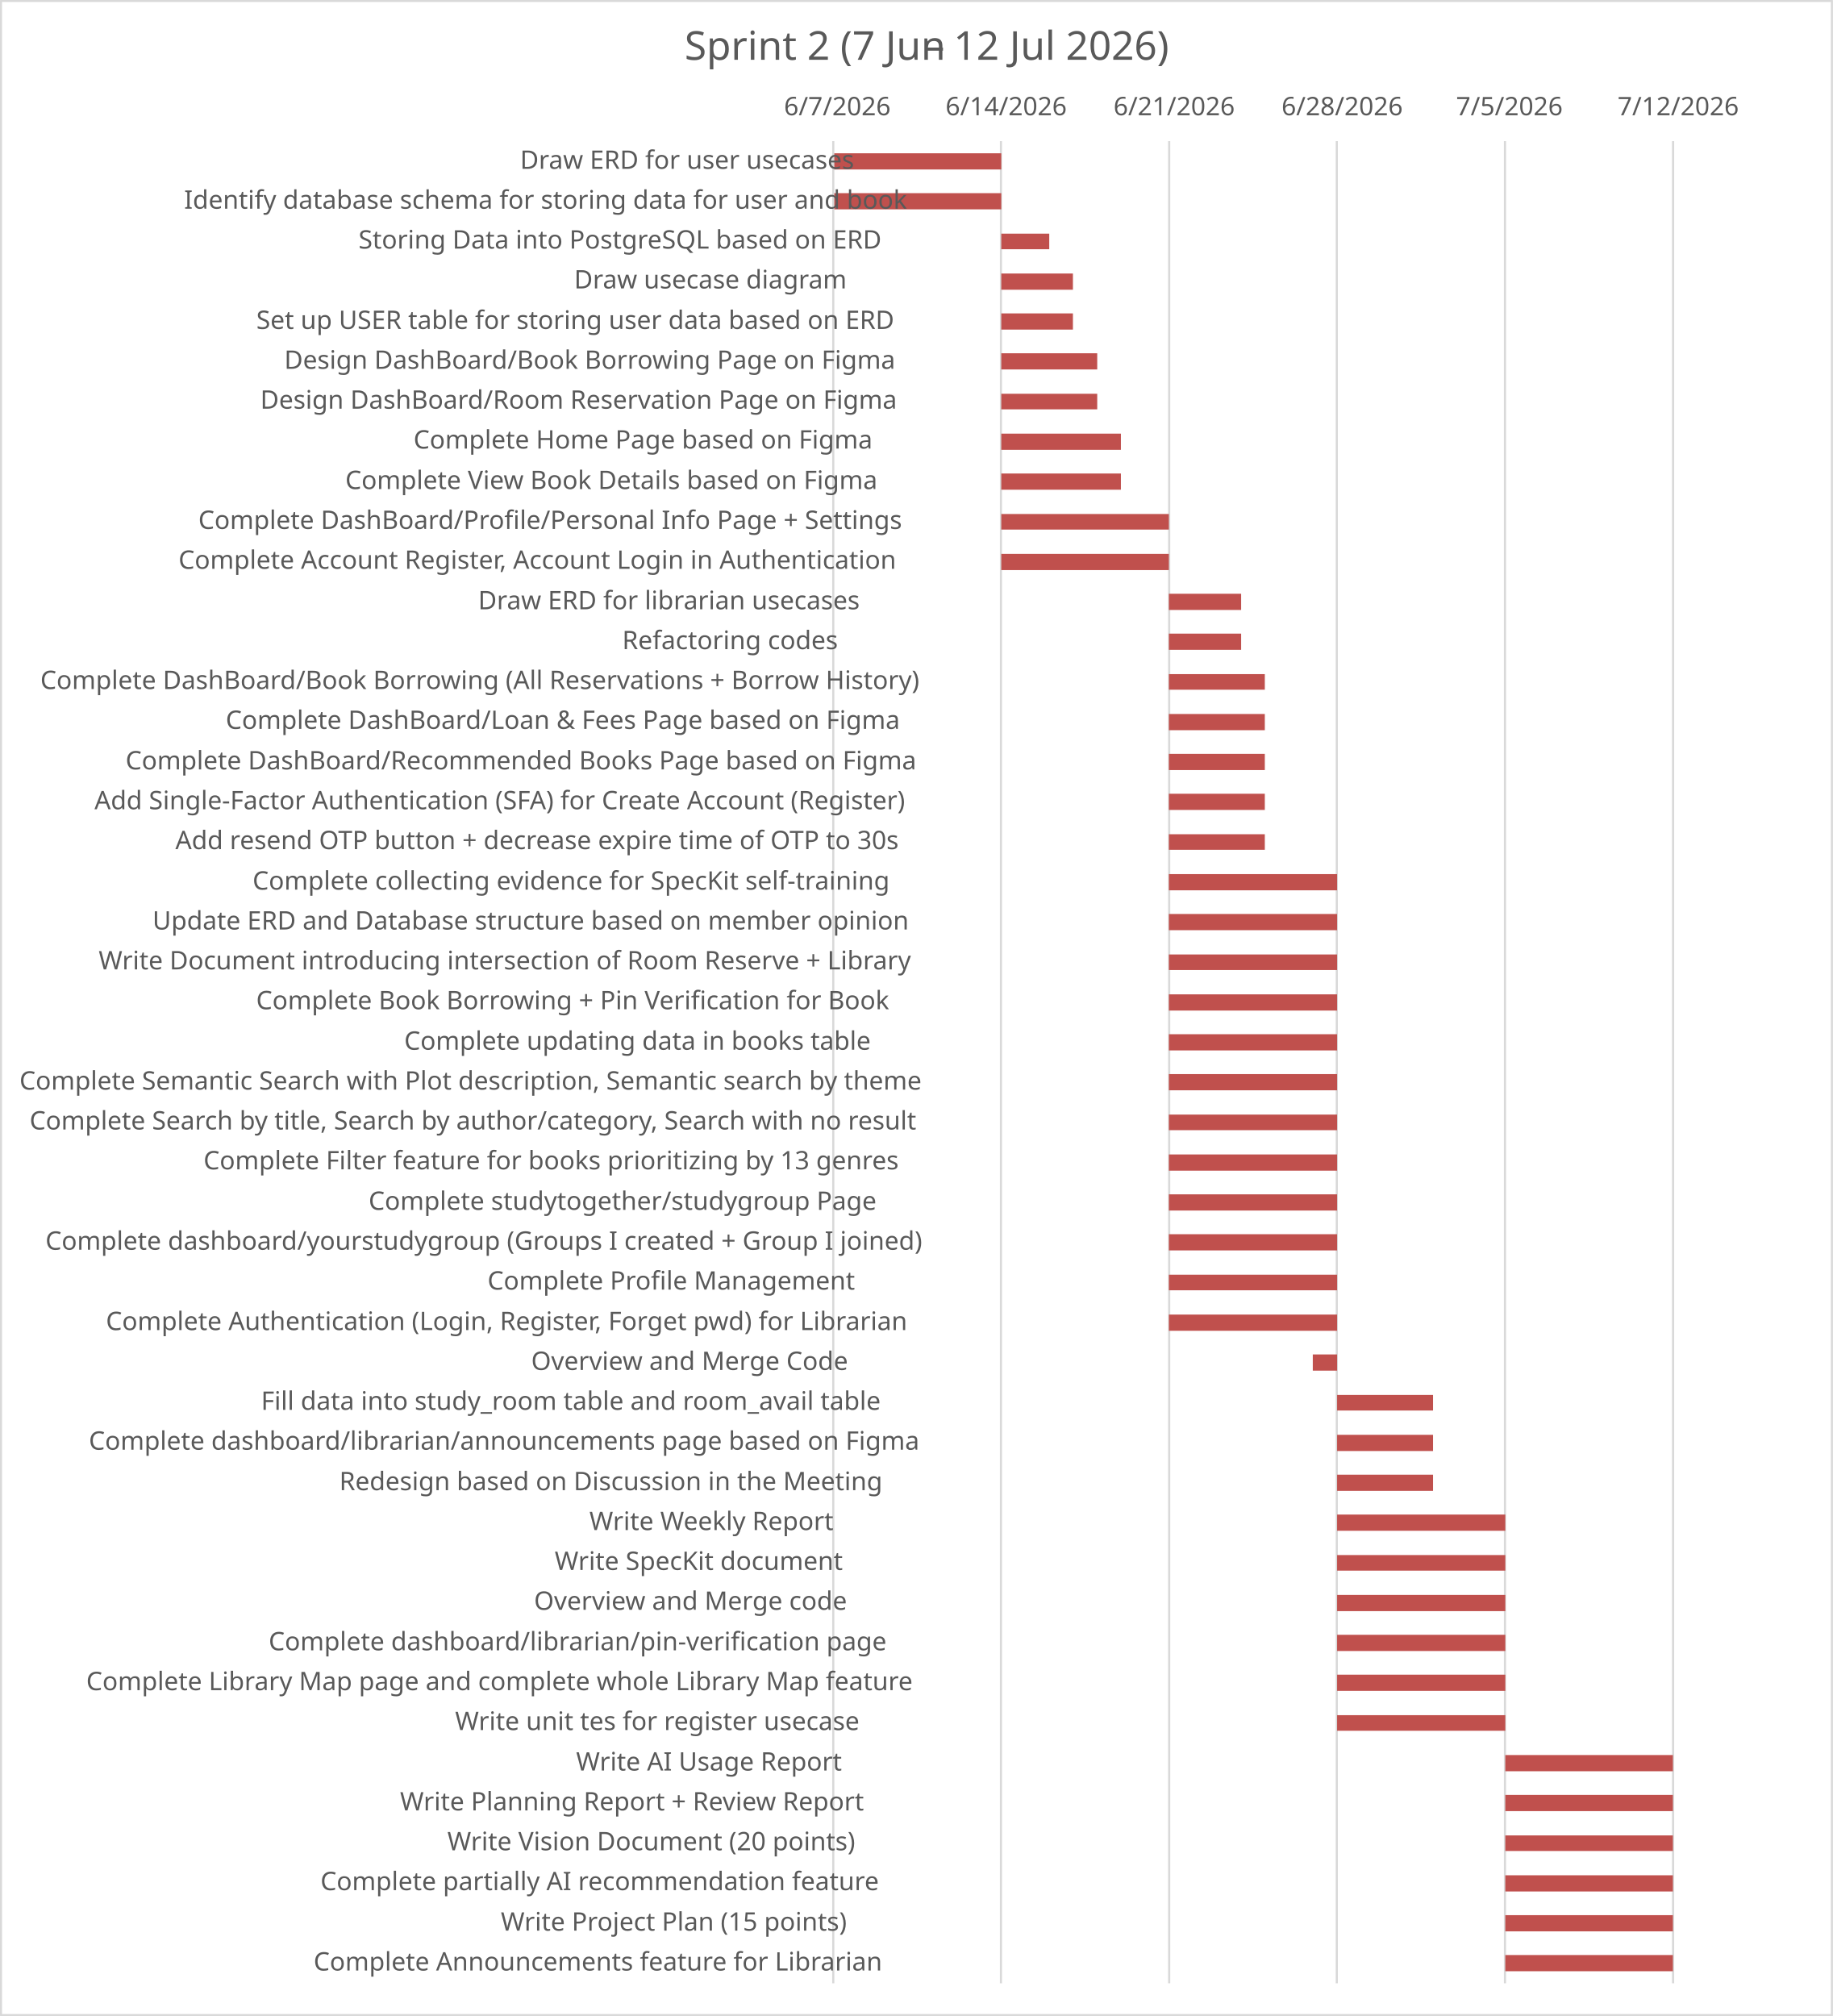
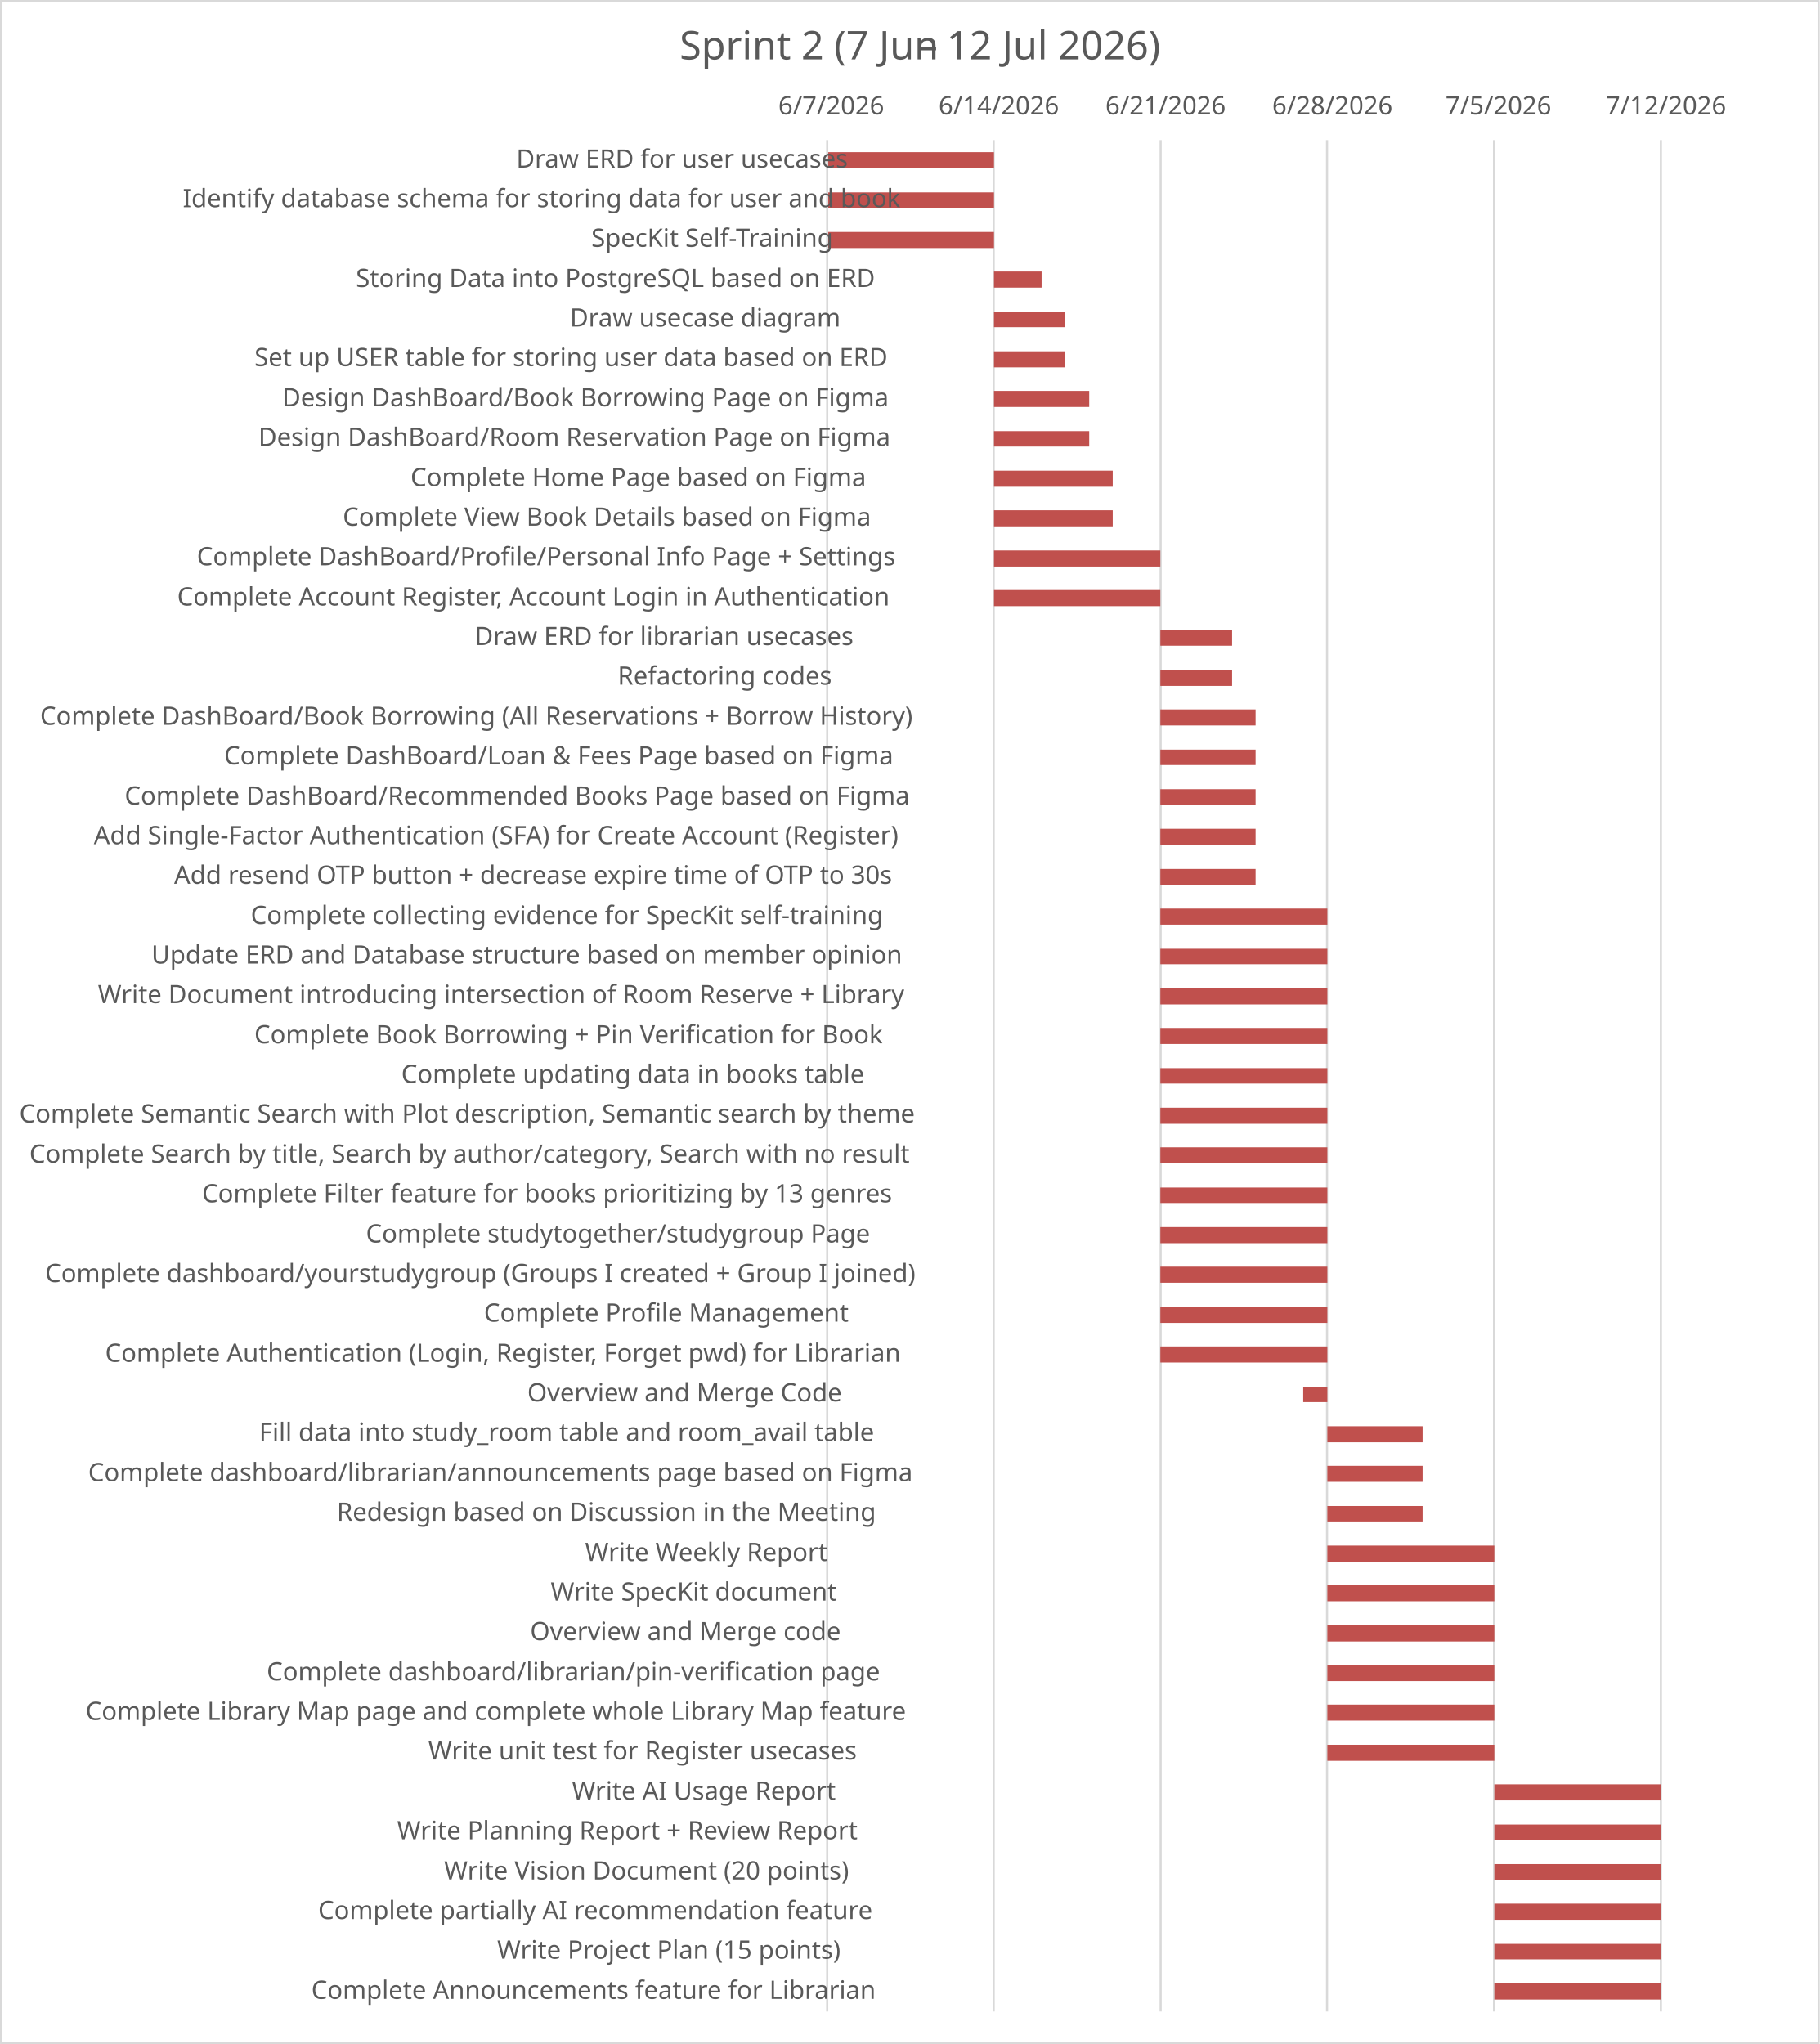
- <svg xmlns="http://www.w3.org/2000/svg" width="2942" height="3236" xml:space="preserve" overflow="hidden">
+ <svg xmlns="http://www.w3.org/2000/svg" width="2942" height="3305" xml:space="preserve" overflow="hidden">
  <defs>
    <clipPath id="clip0">
-       <rect x="3302" y="1032" width="2942" height="3236" />
+       <rect x="3302" y="1032" width="2942" height="3305" />
    </clipPath>
  </defs>
  <g clip-path="url(#clip0)" transform="translate(-3302 -1032)">
-     <rect x="3303" y="1033" width="2939" height="3233" fill="#FFFFFF" />
+     <rect x="3303" y="1033" width="2939" height="3302" fill="#FFFFFF" />
    <g>
-       <path d="M4908.66 1258.5 4908.66 4215.5M5178.67 1258.5 5178.67 4215.5M5447.68 1258.5 5447.68 4215.5M5717.69 1258.5 5717.69 4215.5M5987.5 1258.5 5987.5 4215.5" stroke="#D9D9D9" stroke-width="3.438" stroke-linejoin="round" stroke-miterlimit="10" fill="none" />
+       <path d="M4908.66 1258.5 4908.66 4284.5M5178.67 1258.5 5178.67 4284.5M5447.68 1258.5 5447.68 4284.5M5717.69 1258.5 5717.69 4284.5M5987.5 1258.5 5987.5 4284.5" stroke="#D9D9D9" stroke-width="3.438" stroke-linejoin="round" stroke-miterlimit="10" fill="none" />
    </g>
    <g>
-       <path d="M4909.16 1278.04 4639 1278.04 4639 1304.04 4909.16 1304.04ZM4909.16 1342.04 4639 1342.04 4639 1368.04 4909.16 1368.04ZM4986.16 1407.05 4909.16 1407.05 4909.16 1432.05 4986.16 1432.05ZM5024.17 1471.05 4909.16 1471.05 4909.16 1497.05 5024.17 1497.05ZM5024.17 1535.05 4909.16 1535.05 4909.16 1561.05 5024.17 1561.05ZM5063.17 1599.05 4909.16 1599.05 4909.16 1625.05 5063.17 1625.05ZM5063.17 1664.05 4909.16 1664.05 4909.16 1689.06 5063.17 1689.06ZM5101.17 1728.06 4909.16 1728.06 4909.16 1754.06 5101.17 1754.06ZM5101.17 1792.06 4909.16 1792.06 4909.16 1818.06 5101.17 1818.06ZM5178.17 1857.06 4909.16 1857.06 4909.16 1882.06 5178.17 1882.06ZM5178.17 1921.06 4909.16 1921.06 4909.16 1947.06 5178.17 1947.06ZM5294.17 1985.07 5178.17 1985.07 5178.17 2011.07 5294.17 2011.07ZM5294.17 2049.07 5178.17 2049.07 5178.17 2075.07 5294.17 2075.07ZM5332.17 2114.07 5178.17 2114.07 5178.17 2139.07 5332.17 2139.07ZM5332.17 2178.07 5178.17 2178.07 5178.17 2204.07 5332.17 2204.07ZM5332.17 2242.07 5178.17 2242.07 5178.17 2268.07 5332.17 2268.07ZM5332.17 2306.08 5178.17 2306.08 5178.17 2332.08 5332.17 2332.08ZM5332.17 2371.08 5178.17 2371.08 5178.17 2396.08 5332.17 2396.08ZM5448.18 2435.08 5178.17 2435.08 5178.17 2461.08 5448.18 2461.08ZM5448.18 2499.08 5178.17 2499.08 5178.17 2525.08 5448.18 2525.08ZM5448.18 2564.08 5178.17 2564.08 5178.17 2589.08 5448.18 2589.08ZM5448.18 2628.09 5178.17 2628.09 5178.17 2654.09 5448.18 2654.09ZM5448.18 2692.09 5178.17 2692.09 5178.17 2718.09 5448.18 2718.09ZM5448.18 2756.09 5178.17 2756.09 5178.17 2782.09 5448.18 2782.09ZM5448.18 2821.09 5178.17 2821.09 5178.17 2846.09 5448.18 2846.09ZM5448.18 2885.09 5178.17 2885.09 5178.17 2911.1 5448.18 2911.1ZM5448.18 2949.1 5178.17 2949.1 5178.17 2975.1 5448.18 2975.1ZM5448.18 3013.1 5178.17 3013.1 5178.17 3039.1 5448.18 3039.1ZM5448.18 3078.1 5178.17 3078.1 5178.17 3103.1 5448.18 3103.1ZM5448.18 3142.1 5178.17 3142.1 5178.17 3168.1 5448.18 3168.1ZM5448.18 3206.1 5409.18 3206.1 5409.18 3232.11 5448.18 3232.11ZM5602.18 3271.11 5448.18 3271.11 5448.18 3296.11 5602.18 3296.11ZM5602.18 3335.11 5448.18 3335.11 5448.18 3361.11 5602.18 3361.11ZM5602.18 3399.11 5448.18 3399.11 5448.18 3425.11 5602.18 3425.11ZM5718.19 3463.11 5448.18 3463.11 5448.18 3489.11 5718.19 3489.11ZM5718.19 3528.12 5448.18 3528.12 5448.18 3553.12 5718.19 3553.12ZM5718.19 3592.12 5448.18 3592.12 5448.18 3618.12 5718.19 3618.12ZM5718.19 3656.12 5448.18 3656.12 5448.18 3682.12 5718.19 3682.12ZM5718.19 3720.12 5448.18 3720.12 5448.18 3746.12 5718.19 3746.12ZM5718.19 3785.12 5448.18 3785.12 5448.18 3810.12 5718.19 3810.12ZM5987.2 3849.13 5718.19 3849.13 5718.19 3875.13 5987.2 3875.13ZM5987.2 3913.13 5718.19 3913.13 5718.19 3939.13 5987.2 3939.13ZM5987.2 3978.13 5718.19 3978.13 5718.19 4003.13 5987.2 4003.13ZM5987.2 4042.13 5718.19 4042.13 5718.19 4068.13 5987.2 4068.13ZM5987.2 4106.13 5718.19 4106.13 5718.19 4132.14 5987.2 4132.14ZM5987.2 4170.14 5718.19 4170.14 5718.19 4196.14 5987.2 4196.14Z" fill="#C0504D" />
+       <path d="M4909.16 1278.04 4639 1278.04 4639 1304.04 4909.16 1304.04ZM4909.16 1343.04 4639 1343.04 4639 1368.04 4909.16 1368.04ZM4909.16 1407.05 4639 1407.05 4639 1433.05 4909.16 1433.05ZM4986.16 1471.05 4909.16 1471.05 4909.16 1497.05 4986.16 1497.05ZM5024.17 1536.05 4909.16 1536.05 4909.16 1561.05 5024.17 1561.05ZM5024.17 1600.05 4909.16 1600.05 4909.16 1626.05 5024.17 1626.05ZM5063.17 1664.05 4909.16 1664.05 4909.16 1690.06 5063.17 1690.06ZM5063.17 1729.06 4909.16 1729.06 4909.16 1754.06 5063.17 1754.06ZM5101.17 1793.06 4909.16 1793.06 4909.16 1819.06 5101.17 1819.06ZM5101.17 1857.06 4909.16 1857.06 4909.16 1883.06 5101.17 1883.06ZM5178.17 1922.06 4909.16 1922.06 4909.16 1948.06 5178.17 1948.06ZM5178.17 1986.07 4909.16 1986.07 4909.16 2012.07 5178.17 2012.07ZM5294.17 2051.07 5178.17 2051.07 5178.17 2076.07 5294.17 2076.07ZM5294.17 2115.07 5178.17 2115.07 5178.17 2141.07 5294.17 2141.07ZM5332.17 2179.07 5178.17 2179.07 5178.17 2205.07 5332.17 2205.07ZM5332.17 2244.07 5178.17 2244.07 5178.17 2269.07 5332.17 2269.07ZM5332.17 2308.08 5178.17 2308.08 5178.17 2334.08 5332.17 2334.08ZM5332.17 2372.08 5178.17 2372.08 5178.17 2398.08 5332.17 2398.08ZM5332.17 2437.08 5178.17 2437.08 5178.17 2463.08 5332.17 2463.08ZM5448.18 2501.08 5178.17 2501.08 5178.17 2527.08 5448.18 2527.08ZM5448.18 2566.08 5178.17 2566.08 5178.17 2591.08 5448.18 2591.08ZM5448.18 2630.09 5178.17 2630.09 5178.17 2656.09 5448.18 2656.09ZM5448.18 2694.09 5178.17 2694.09 5178.17 2720.09 5448.18 2720.09ZM5448.18 2759.09 5178.17 2759.09 5178.17 2784.09 5448.18 2784.09ZM5448.18 2823.09 5178.17 2823.09 5178.17 2849.09 5448.18 2849.09ZM5448.18 2887.09 5178.17 2887.09 5178.17 2913.1 5448.18 2913.1ZM5448.18 2952.1 5178.17 2952.1 5178.17 2977.1 5448.18 2977.1ZM5448.18 3016.1 5178.17 3016.1 5178.17 3042.1 5448.18 3042.1ZM5448.18 3080.1 5178.17 3080.1 5178.17 3106.1 5448.18 3106.1ZM5448.18 3145.1 5178.17 3145.1 5178.17 3171.1 5448.18 3171.1ZM5448.18 3209.11 5178.17 3209.11 5178.17 3235.11 5448.18 3235.11ZM5448.18 3274.11 5409.18 3274.11 5409.18 3299.11 5448.18 3299.11ZM5602.18 3338.11 5448.18 3338.11 5448.18 3364.11 5602.18 3364.11ZM5602.18 3402.11 5448.18 3402.11 5448.18 3428.11 5602.18 3428.11ZM5602.18 3467.11 5448.18 3467.11 5448.18 3492.11 5602.18 3492.11ZM5718.19 3531.12 5448.18 3531.12 5448.18 3557.12 5718.19 3557.12ZM5718.19 3595.12 5448.18 3595.12 5448.18 3621.12 5718.19 3621.12ZM5718.19 3660.12 5448.18 3660.12 5448.18 3686.12 5718.19 3686.12ZM5718.19 3724.12 5448.18 3724.12 5448.18 3750.12 5718.19 3750.12ZM5718.19 3788.12 5448.18 3788.12 5448.18 3814.12 5718.19 3814.12ZM5718.19 3853.13 5448.18 3853.13 5448.18 3879.13 5718.19 3879.13ZM5987.2 3917.13 5718.19 3917.13 5718.19 3943.13 5987.2 3943.13ZM5987.2 3982.13 5718.19 3982.13 5718.19 4007.13 5987.2 4007.13ZM5987.2 4046.13 5718.19 4046.13 5718.19 4072.13 5987.2 4072.13ZM5987.2 4110.13 5718.19 4110.13 5718.19 4136.14 5987.2 4136.14ZM5987.2 4175.14 5718.19 4175.14 5718.19 4200.14 5987.2 4200.14ZM5987.2 4239.14 5718.19 4239.14 5718.19 4265.14 5987.2 4265.14Z" fill="#C0504D" />
    </g>
    <g>
-       <path d="M4639.5 1258.5 4639.5 4215.5" stroke="#D9D9D9" stroke-width="3.438" stroke-linejoin="round" stroke-miterlimit="10" fill="none" fill-rule="evenodd" />
+       <path d="M4639.5 1258.5 4639.5 4284.5" stroke="#D9D9D9" stroke-width="3.438" stroke-linejoin="round" stroke-miterlimit="10" fill="none" fill-rule="evenodd" />
    </g>
    <g>
      <text fill="#595959" font-family="Calibri,Calibri_MSFontService,sans-serif" font-weight="400" font-size="41" transform="matrix(1 0 0 1 4560.42 1217)">6/7/2026</text>
    </g>
    <g>
      <text fill="#595959" font-family="Calibri,Calibri_MSFontService,sans-serif" font-weight="400" font-size="41" transform="matrix(1 0 0 1 4819.65 1217)">6/14/2026</text>
    </g>
    <g>
      <text fill="#595959" font-family="Calibri,Calibri_MSFontService,sans-serif" font-weight="400" font-size="41" transform="matrix(1 0 0 1 5089.32 1217)">6/21/2026</text>
    </g>
    <g>
      <text fill="#595959" font-family="Calibri,Calibri_MSFontService,sans-serif" font-weight="400" font-size="41" transform="matrix(1 0 0 1 5359 1217)">6/28/2026</text>
    </g>
    <g>
      <text fill="#595959" font-family="Calibri,Calibri_MSFontService,sans-serif" font-weight="400" font-size="41" transform="matrix(1 0 0 1 5639.13 1217)">7/5/2026</text>
    </g>
    <g>
      <text fill="#595959" font-family="Calibri,Calibri_MSFontService,sans-serif" font-weight="400" font-size="41" transform="matrix(1 0 0 1 5898.35 1217)">7/12/2026</text>
    </g>
    <g>
      <text fill="#595959" font-family="Calibri,Calibri_MSFontService,sans-serif" font-weight="400" font-size="41" transform="matrix(1 0 0 1 4136.76 1303)">Draw ERD for user usecases</text>
    </g>
    <g>
      <text fill="#595959" font-family="Calibri,Calibri_MSFontService,sans-serif" font-weight="400" font-size="41" transform="matrix(1 0 0 1 3597.53 1367)">Identify database schema for storing data for user and book</text>
    </g>
    <g>
-       <text fill="#595959" font-family="Calibri,Calibri_MSFontService,sans-serif" font-weight="400" font-size="41" transform="matrix(1 0 0 1 3877.43 1431)">Storing Data into PostgreSQL based on ERD</text>
+       <text fill="#595959" font-family="Calibri,Calibri_MSFontService,sans-serif" font-weight="400" font-size="41" transform="matrix(1 0 0 1 4258.04 1431)">SpecKit Self-Training</text>
    </g>
    <g>
-       <text fill="#595959" font-family="Calibri,Calibri_MSFontService,sans-serif" font-weight="400" font-size="41" transform="matrix(1 0 0 1 4223.5 1495)">Draw usecase diagram</text>
+       <text fill="#595959" font-family="Calibri,Calibri_MSFontService,sans-serif" font-weight="400" font-size="41" transform="matrix(1 0 0 1 3877.43 1496)">Storing Data into PostgreSQL based on ERD</text>
    </g>
    <g>
-       <text fill="#595959" font-family="Calibri,Calibri_MSFontService,sans-serif" font-weight="400" font-size="41" transform="matrix(1 0 0 1 3713.42 1560)">Set up USER table for storing user data based on ERD</text>
+       <text fill="#595959" font-family="Calibri,Calibri_MSFontService,sans-serif" font-weight="400" font-size="41" transform="matrix(1 0 0 1 4223.5 1560)">Draw usecase diagram</text>
    </g>
    <g>
-       <text fill="#595959" font-family="Calibri,Calibri_MSFontService,sans-serif" font-weight="400" font-size="41" transform="matrix(1 0 0 1 3758.27 1624)">Design DashBoard/Book Borrowing Page on Figma</text>
+       <text fill="#595959" font-family="Calibri,Calibri_MSFontService,sans-serif" font-weight="400" font-size="41" transform="matrix(1 0 0 1 3713.42 1624)">Set up USER table for storing user data based on ERD</text>
    </g>
    <g>
-       <text fill="#595959" font-family="Calibri,Calibri_MSFontService,sans-serif" font-weight="400" font-size="41" transform="matrix(1 0 0 1 3719.79 1688)">Design DashBoard/Room Reservation Page on Figma</text>
+       <text fill="#595959" font-family="Calibri,Calibri_MSFontService,sans-serif" font-weight="400" font-size="41" transform="matrix(1 0 0 1 3758.27 1689)">Design DashBoard/Book Borrowing Page on Figma</text>
    </g>
    <g>
-       <text fill="#595959" font-family="Calibri,Calibri_MSFontService,sans-serif" font-weight="400" font-size="41" transform="matrix(1 0 0 1 3965.73 1752)">Complete Home Page based on Figma</text>
+       <text fill="#595959" font-family="Calibri,Calibri_MSFontService,sans-serif" font-weight="400" font-size="41" transform="matrix(1 0 0 1 3719.79 1753)">Design DashBoard/Room Reservation Page on Figma</text>
    </g>
    <g>
-       <text fill="#595959" font-family="Calibri,Calibri_MSFontService,sans-serif" font-weight="400" font-size="41" transform="matrix(1 0 0 1 3856.24 1817)">Complete View Book Details based on Figma</text>
+       <text fill="#595959" font-family="Calibri,Calibri_MSFontService,sans-serif" font-weight="400" font-size="41" transform="matrix(1 0 0 1 3965.73 1818)">Complete Home Page based on Figma</text>
    </g>
    <g>
-       <text fill="#595959" font-family="Calibri,Calibri_MSFontService,sans-serif" font-weight="400" font-size="41" transform="matrix(1 0 0 1 3620.33 1881)">Complete DashBoard/Profile/Personal Info Page + Settings</text>
+       <text fill="#595959" font-family="Calibri,Calibri_MSFontService,sans-serif" font-weight="400" font-size="41" transform="matrix(1 0 0 1 3856.24 1882)">Complete View Book Details based on Figma</text>
    </g>
    <g>
-       <text fill="#595959" font-family="Calibri,Calibri_MSFontService,sans-serif" font-weight="400" font-size="41" transform="matrix(1 0 0 1 3588.5 1945)">Complete Account Register, Account Login in Authentication</text>
+       <text fill="#595959" font-family="Calibri,Calibri_MSFontService,sans-serif" font-weight="400" font-size="41" transform="matrix(1 0 0 1 3620.33 1946)">Complete DashBoard/Profile/Personal Info Page + Settings</text>
    </g>
    <g>
-       <text fill="#595959" font-family="Calibri,Calibri_MSFontService,sans-serif" font-weight="400" font-size="41" transform="matrix(1 0 0 1 4069.45 2010)">Draw ERD for librarian usecases</text>
+       <text fill="#595959" font-family="Calibri,Calibri_MSFontService,sans-serif" font-weight="400" font-size="41" transform="matrix(1 0 0 1 3588.5 2011)">Complete Account Register, Account Login in Authentication</text>
    </g>
    <g>
-       <text fill="#595959" font-family="Calibri,Calibri_MSFontService,sans-serif" font-weight="400" font-size="41" transform="matrix(1 0 0 1 4300.71 2074)">Refactoring codes</text>
+       <text fill="#595959" font-family="Calibri,Calibri_MSFontService,sans-serif" font-weight="400" font-size="41" transform="matrix(1 0 0 1 4069.45 2075)">Draw ERD for librarian usecases</text>
    </g>
    <g>
-       <text fill="#595959" font-family="Calibri,Calibri_MSFontService,sans-serif" font-weight="400" font-size="41" transform="matrix(1 0 0 1 3366.73 2138)">Complete DashBoard/Book Borrowing (All Reservations + Borrow History)</text>
+       <text fill="#595959" font-family="Calibri,Calibri_MSFontService,sans-serif" font-weight="400" font-size="41" transform="matrix(1 0 0 1 4300.71 2139)">Refactoring codes</text>
    </g>
    <g>
-       <text fill="#595959" font-family="Calibri,Calibri_MSFontService,sans-serif" font-weight="400" font-size="41" transform="matrix(1 0 0 1 3664.31 2202)">Complete DashBoard/Loan &amp; Fees Page based on Figma</text>
+       <text fill="#595959" font-family="Calibri,Calibri_MSFontService,sans-serif" font-weight="400" font-size="41" transform="matrix(1 0 0 1 3366.73 2204)">Complete DashBoard/Book Borrowing (All Reservations + Borrow History)</text>
    </g>
    <g>
-       <text fill="#595959" font-family="Calibri,Calibri_MSFontService,sans-serif" font-weight="400" font-size="41" transform="matrix(1 0 0 1 3503.53 2267)">Complete DashBoard/Recommended Books Page based on Figma</text>
+       <text fill="#595959" font-family="Calibri,Calibri_MSFontService,sans-serif" font-weight="400" font-size="41" transform="matrix(1 0 0 1 3664.31 2268)">Complete DashBoard/Loan &amp; Fees Page based on Figma</text>
    </g>
    <g>
-       <text fill="#595959" font-family="Calibri,Calibri_MSFontService,sans-serif" font-weight="400" font-size="41" transform="matrix(1 0 0 1 3453.61 2331)">Add Single-Factor Authentication (SFA) for Create Account (Register)</text>
+       <text fill="#595959" font-family="Calibri,Calibri_MSFontService,sans-serif" font-weight="400" font-size="41" transform="matrix(1 0 0 1 3503.53 2333)">Complete DashBoard/Recommended Books Page based on Figma</text>
    </g>
    <g>
-       <text fill="#595959" font-family="Calibri,Calibri_MSFontService,sans-serif" font-weight="400" font-size="41" transform="matrix(1 0 0 1 3583.5 2395)">Add resend OTP button + decrease expire time of OTP to 30s</text>
+       <text fill="#595959" font-family="Calibri,Calibri_MSFontService,sans-serif" font-weight="400" font-size="41" transform="matrix(1 0 0 1 3453.61 2397)">Add Single-Factor Authentication (SFA) for Create Account (Register)</text>
    </g>
    <g>
-       <text fill="#595959" font-family="Calibri,Calibri_MSFontService,sans-serif" font-weight="400" font-size="41" transform="matrix(1 0 0 1 3707.41 2460)">Complete collecting evidence for SpecKit self-training</text>
+       <text fill="#595959" font-family="Calibri,Calibri_MSFontService,sans-serif" font-weight="400" font-size="41" transform="matrix(1 0 0 1 3583.5 2461)">Add resend OTP button + decrease expire time of OTP to 30s</text>
    </g>
    <g>
-       <text fill="#595959" font-family="Calibri,Calibri_MSFontService,sans-serif" font-weight="400" font-size="41" transform="matrix(1 0 0 1 3546.81 2524)">Update ERD and Database structure based on member opinion</text>
+       <text fill="#595959" font-family="Calibri,Calibri_MSFontService,sans-serif" font-weight="400" font-size="41" transform="matrix(1 0 0 1 3707.41 2526)">Complete collecting evidence for SpecKit self-training</text>
    </g>
    <g>
-       <text fill="#595959" font-family="Calibri,Calibri_MSFontService,sans-serif" font-weight="400" font-size="41" transform="matrix(1 0 0 1 3460.32 2588)">Write Document introducing intersection of Room Reserve + Library</text>
+       <text fill="#595959" font-family="Calibri,Calibri_MSFontService,sans-serif" font-weight="400" font-size="41" transform="matrix(1 0 0 1 3546.81 2590)">Update ERD and Database structure based on member opinion</text>
    </g>
    <g>
-       <text fill="#595959" font-family="Calibri,Calibri_MSFontService,sans-serif" font-weight="400" font-size="41" transform="matrix(1 0 0 1 3713.19 2652)">Complete Book Borrowing + Pin Verification for Book</text>
+       <text fill="#595959" font-family="Calibri,Calibri_MSFontService,sans-serif" font-weight="400" font-size="41" transform="matrix(1 0 0 1 3460.32 2654)">Write Document introducing intersection of Room Reserve + Library</text>
    </g>
    <g>
-       <text fill="#595959" font-family="Calibri,Calibri_MSFontService,sans-serif" font-weight="400" font-size="41" transform="matrix(1 0 0 1 3950.79 2717)">Complete updating data in books table</text>
+       <text fill="#595959" font-family="Calibri,Calibri_MSFontService,sans-serif" font-weight="400" font-size="41" transform="matrix(1 0 0 1 3713.19 2719)">Complete Book Borrowing + Pin Verification for Book</text>
    </g>
    <g>
-       <text fill="#595959" font-family="Calibri,Calibri_MSFontService,sans-serif" font-weight="400" font-size="41" transform="matrix(1 0 0 1 3333.23 2781)">Complete Semantic Search with Plot description, Semantic search by theme</text>
+       <text fill="#595959" font-family="Calibri,Calibri_MSFontService,sans-serif" font-weight="400" font-size="41" transform="matrix(1 0 0 1 3950.79 2783)">Complete updating data in books table</text>
    </g>
    <g>
-       <text fill="#595959" font-family="Calibri,Calibri_MSFontService,sans-serif" font-weight="400" font-size="41" transform="matrix(1 0 0 1 3349.45 2845)">Complete Search by title, Search by author/category, Search with no result</text>
+       <text fill="#595959" font-family="Calibri,Calibri_MSFontService,sans-serif" font-weight="400" font-size="41" transform="matrix(1 0 0 1 3333.23 2847)">Complete Semantic Search with Plot description, Semantic search by theme</text>
    </g>
    <g>
-       <text fill="#595959" font-family="Calibri,Calibri_MSFontService,sans-serif" font-weight="400" font-size="41" transform="matrix(1 0 0 1 3628.63 2909)">Complete Filter feature for books prioritizing by 13 genres</text>
+       <text fill="#595959" font-family="Calibri,Calibri_MSFontService,sans-serif" font-weight="400" font-size="41" transform="matrix(1 0 0 1 3349.45 2912)">Complete Search by title, Search by author/category, Search with no result</text>
    </g>
    <g>
-       <text fill="#595959" font-family="Calibri,Calibri_MSFontService,sans-serif" font-weight="400" font-size="41" transform="matrix(1 0 0 1 3893.64 2974)">Complete studytogether/studygroup Page</text>
+       <text fill="#595959" font-family="Calibri,Calibri_MSFontService,sans-serif" font-weight="400" font-size="41" transform="matrix(1 0 0 1 3628.63 2976)">Complete Filter feature for books prioritizing by 13 genres</text>
    </g>
    <g>
-       <text fill="#595959" font-family="Calibri,Calibri_MSFontService,sans-serif" font-weight="400" font-size="41" transform="matrix(1 0 0 1 3374.92 3038)">Complete dashboard/yourstudygroup (Groups I created + Group I joined)</text>
+       <text fill="#595959" font-family="Calibri,Calibri_MSFontService,sans-serif" font-weight="400" font-size="41" transform="matrix(1 0 0 1 3893.64 3041)">Complete studytogether/studygroup Page</text>
    </g>
    <g>
-       <text fill="#595959" font-family="Calibri,Calibri_MSFontService,sans-serif" font-weight="400" font-size="41" transform="matrix(1 0 0 1 4084.51 3102)">Complete Profile Management</text>
+       <text fill="#595959" font-family="Calibri,Calibri_MSFontService,sans-serif" font-weight="400" font-size="41" transform="matrix(1 0 0 1 3374.92 3105)">Complete dashboard/yourstudygroup (Groups I created + Group I joined)</text>
    </g>
    <g>
-       <text fill="#595959" font-family="Calibri,Calibri_MSFontService,sans-serif" font-weight="400" font-size="41" transform="matrix(1 0 0 1 3472.01 3167)">Complete Authentication (Login, Register, Forget pwd) for Librarian</text>
+       <text fill="#595959" font-family="Calibri,Calibri_MSFontService,sans-serif" font-weight="400" font-size="41" transform="matrix(1 0 0 1 4084.51 3169)">Complete Profile Management</text>
    </g>
    <g>
-       <text fill="#595959" font-family="Calibri,Calibri_MSFontService,sans-serif" font-weight="400" font-size="41" transform="matrix(1 0 0 1 4154.59 3231)">Overview and Merge Code</text>
+       <text fill="#595959" font-family="Calibri,Calibri_MSFontService,sans-serif" font-weight="400" font-size="41" transform="matrix(1 0 0 1 3472.01 3234)">Complete Authentication (Login, Register, Forget pwd) for Librarian</text>
    </g>
    <g>
-       <text fill="#595959" font-family="Calibri,Calibri_MSFontService,sans-serif" font-weight="400" font-size="41" transform="matrix(1 0 0 1 3721 3295)">Fill data into study_room table and room_avail table</text>
+       <text fill="#595959" font-family="Calibri,Calibri_MSFontService,sans-serif" font-weight="400" font-size="41" transform="matrix(1 0 0 1 4154.59 3298)">Overview and Merge Code</text>
    </g>
    <g>
-       <text fill="#595959" font-family="Calibri,Calibri_MSFontService,sans-serif" font-weight="400" font-size="41" transform="matrix(1 0 0 1 3444.58 3359)">Complete dashboard/librarian/announcements page based on Figma</text>
+       <text fill="#595959" font-family="Calibri,Calibri_MSFontService,sans-serif" font-weight="400" font-size="41" transform="matrix(1 0 0 1 3721 3362)">Fill data into study_room table and room_avail table</text>
    </g>
    <g>
-       <text fill="#595959" font-family="Calibri,Calibri_MSFontService,sans-serif" font-weight="400" font-size="41" transform="matrix(1 0 0 1 3846.66 3424)">Redesign based on Discussion in the Meeting</text>
+       <text fill="#595959" font-family="Calibri,Calibri_MSFontService,sans-serif" font-weight="400" font-size="41" transform="matrix(1 0 0 1 3444.58 3427)">Complete dashboard/librarian/announcements page based on Figma</text>
    </g>
    <g>
-       <text fill="#595959" font-family="Calibri,Calibri_MSFontService,sans-serif" font-weight="400" font-size="41" transform="matrix(1 0 0 1 4248.02 3488)">Write Weekly Report</text>
+       <text fill="#595959" font-family="Calibri,Calibri_MSFontService,sans-serif" font-weight="400" font-size="41" transform="matrix(1 0 0 1 3846.66 3491)">Redesign based on Discussion in the Meeting</text>
    </g>
    <g>
-       <text fill="#595959" font-family="Calibri,Calibri_MSFontService,sans-serif" font-weight="400" font-size="41" transform="matrix(1 0 0 1 4192.38 3552)">Write SpecKit document</text>
+       <text fill="#595959" font-family="Calibri,Calibri_MSFontService,sans-serif" font-weight="400" font-size="41" transform="matrix(1 0 0 1 4248.02 3556)">Write Weekly Report</text>
    </g>
    <g>
-       <text fill="#595959" font-family="Calibri,Calibri_MSFontService,sans-serif" font-weight="400" font-size="41" transform="matrix(1 0 0 1 4159.15 3616)">Overview and Merge code</text>
+       <text fill="#595959" font-family="Calibri,Calibri_MSFontService,sans-serif" font-weight="400" font-size="41" transform="matrix(1 0 0 1 4192.38 3620)">Write SpecKit document</text>
    </g>
    <g>
-       <text fill="#595959" font-family="Calibri,Calibri_MSFontService,sans-serif" font-weight="400" font-size="41" transform="matrix(1 0 0 1 3733.2 3681)">Complete dashboard/librarian/pin-verification page</text>
+       <text fill="#595959" font-family="Calibri,Calibri_MSFontService,sans-serif" font-weight="400" font-size="41" transform="matrix(1 0 0 1 4159.15 3684)">Overview and Merge code</text>
    </g>
    <g>
-       <text fill="#595959" font-family="Calibri,Calibri_MSFontService,sans-serif" font-weight="400" font-size="41" transform="matrix(1 0 0 1 3440.41 3745)">Complete Library Map page and complete whole Library Map feature</text>
+       <text fill="#595959" font-family="Calibri,Calibri_MSFontService,sans-serif" font-weight="400" font-size="41" transform="matrix(1 0 0 1 3733.2 3749)">Complete dashboard/librarian/pin-verification page</text>
    </g>
    <g>
-       <text fill="#595959" font-family="Calibri,Calibri_MSFontService,sans-serif" font-weight="400" font-size="41" transform="matrix(1 0 0 1 4032.51 3809)">Write unit tes for register usecase</text>
+       <text fill="#595959" font-family="Calibri,Calibri_MSFontService,sans-serif" font-weight="400" font-size="41" transform="matrix(1 0 0 1 3440.41 3813)">Complete Library Map page and complete whole Library Map feature</text>
    </g>
    <g>
-       <text fill="#595959" font-family="Calibri,Calibri_MSFontService,sans-serif" font-weight="400" font-size="41" transform="matrix(1 0 0 1 4226.75 3874)">Write AI Usage Report</text>
+       <text fill="#595959" font-family="Calibri,Calibri_MSFontService,sans-serif" font-weight="400" font-size="41" transform="matrix(1 0 0 1 3994.56 3877)">Write unit test for Register usecases</text>
    </g>
    <g>
-       <text fill="#595959" font-family="Calibri,Calibri_MSFontService,sans-serif" font-weight="400" font-size="41" transform="matrix(1 0 0 1 3944.1 3938)">Write Planning Report + Review Report</text>
+       <text fill="#595959" font-family="Calibri,Calibri_MSFontService,sans-serif" font-weight="400" font-size="41" transform="matrix(1 0 0 1 4226.75 3942)">Write AI Usage Report</text>
    </g>
    <g>
-       <text fill="#595959" font-family="Calibri,Calibri_MSFontService,sans-serif" font-weight="400" font-size="41" transform="matrix(1 0 0 1 4020.11 4002)">Write Vision Document (20 points)</text>
+       <text fill="#595959" font-family="Calibri,Calibri_MSFontService,sans-serif" font-weight="400" font-size="41" transform="matrix(1 0 0 1 3944.1 4006)">Write Planning Report + Review Report</text>
    </g>
    <g>
-       <text fill="#595959" font-family="Calibri,Calibri_MSFontService,sans-serif" font-weight="400" font-size="41" transform="matrix(1 0 0 1 3816.32 4066)">Complete partially AI recommendation feature</text>
+       <text fill="#595959" font-family="Calibri,Calibri_MSFontService,sans-serif" font-weight="400" font-size="41" transform="matrix(1 0 0 1 4020.11 4071)">Write Vision Document (20 points)</text>
    </g>
    <g>
-       <text fill="#595959" font-family="Calibri,Calibri_MSFontService,sans-serif" font-weight="400" font-size="41" transform="matrix(1 0 0 1 4105.89 4131)">Write Project Plan (15 points)</text>
+       <text fill="#595959" font-family="Calibri,Calibri_MSFontService,sans-serif" font-weight="400" font-size="41" transform="matrix(1 0 0 1 3816.32 4135)">Complete partially AI recommendation feature</text>
    </g>
    <g>
-       <text fill="#595959" font-family="Calibri,Calibri_MSFontService,sans-serif" font-weight="400" font-size="41" transform="matrix(1 0 0 1 3805.36 4195)">Complete Announcements feature for Librarian</text>
+       <text fill="#595959" font-family="Calibri,Calibri_MSFontService,sans-serif" font-weight="400" font-size="41" transform="matrix(1 0 0 1 4105.89 4199)">Write Project Plan (15 points)</text>
+     </g>
+     <g>
+       <text fill="#595959" font-family="Calibri,Calibri_MSFontService,sans-serif" font-weight="400" font-size="41" transform="matrix(1 0 0 1 3805.36 4264)">Complete Announcements feature for Librarian</text>
    </g>
    <g>
      <text fill="#595959" font-family="Calibri,Calibri_MSFontService,sans-serif" font-weight="400" font-size="64" transform="matrix(1 0 0 1 4400.82 1128)">Sprint 2 (7 Jun </text>
    </g>
    <g>
      <text fill="#595959" font-family="Calibri,Calibri_MSFontService,sans-serif" font-weight="400" font-size="64" transform="matrix(1 0 0 1 4786.15 1128)">–</text>
    </g>
    <g>
      <text fill="#595959" font-family="Calibri,Calibri_MSFontService,sans-serif" font-weight="400" font-size="64" transform="matrix(1 0 0 1 4832.62 1128)">12 Jul 2026)</text>
    </g>
-     <rect x="3303.5" y="1033.5" width="2939" height="3233" stroke="#D9D9D9" stroke-width="3.438" stroke-linejoin="round" stroke-miterlimit="10" fill="none" />
+     <rect x="3303.5" y="1033.5" width="2939" height="3302" stroke="#D9D9D9" stroke-width="3.438" stroke-linejoin="round" stroke-miterlimit="10" fill="none" />
  </g>
</svg>
